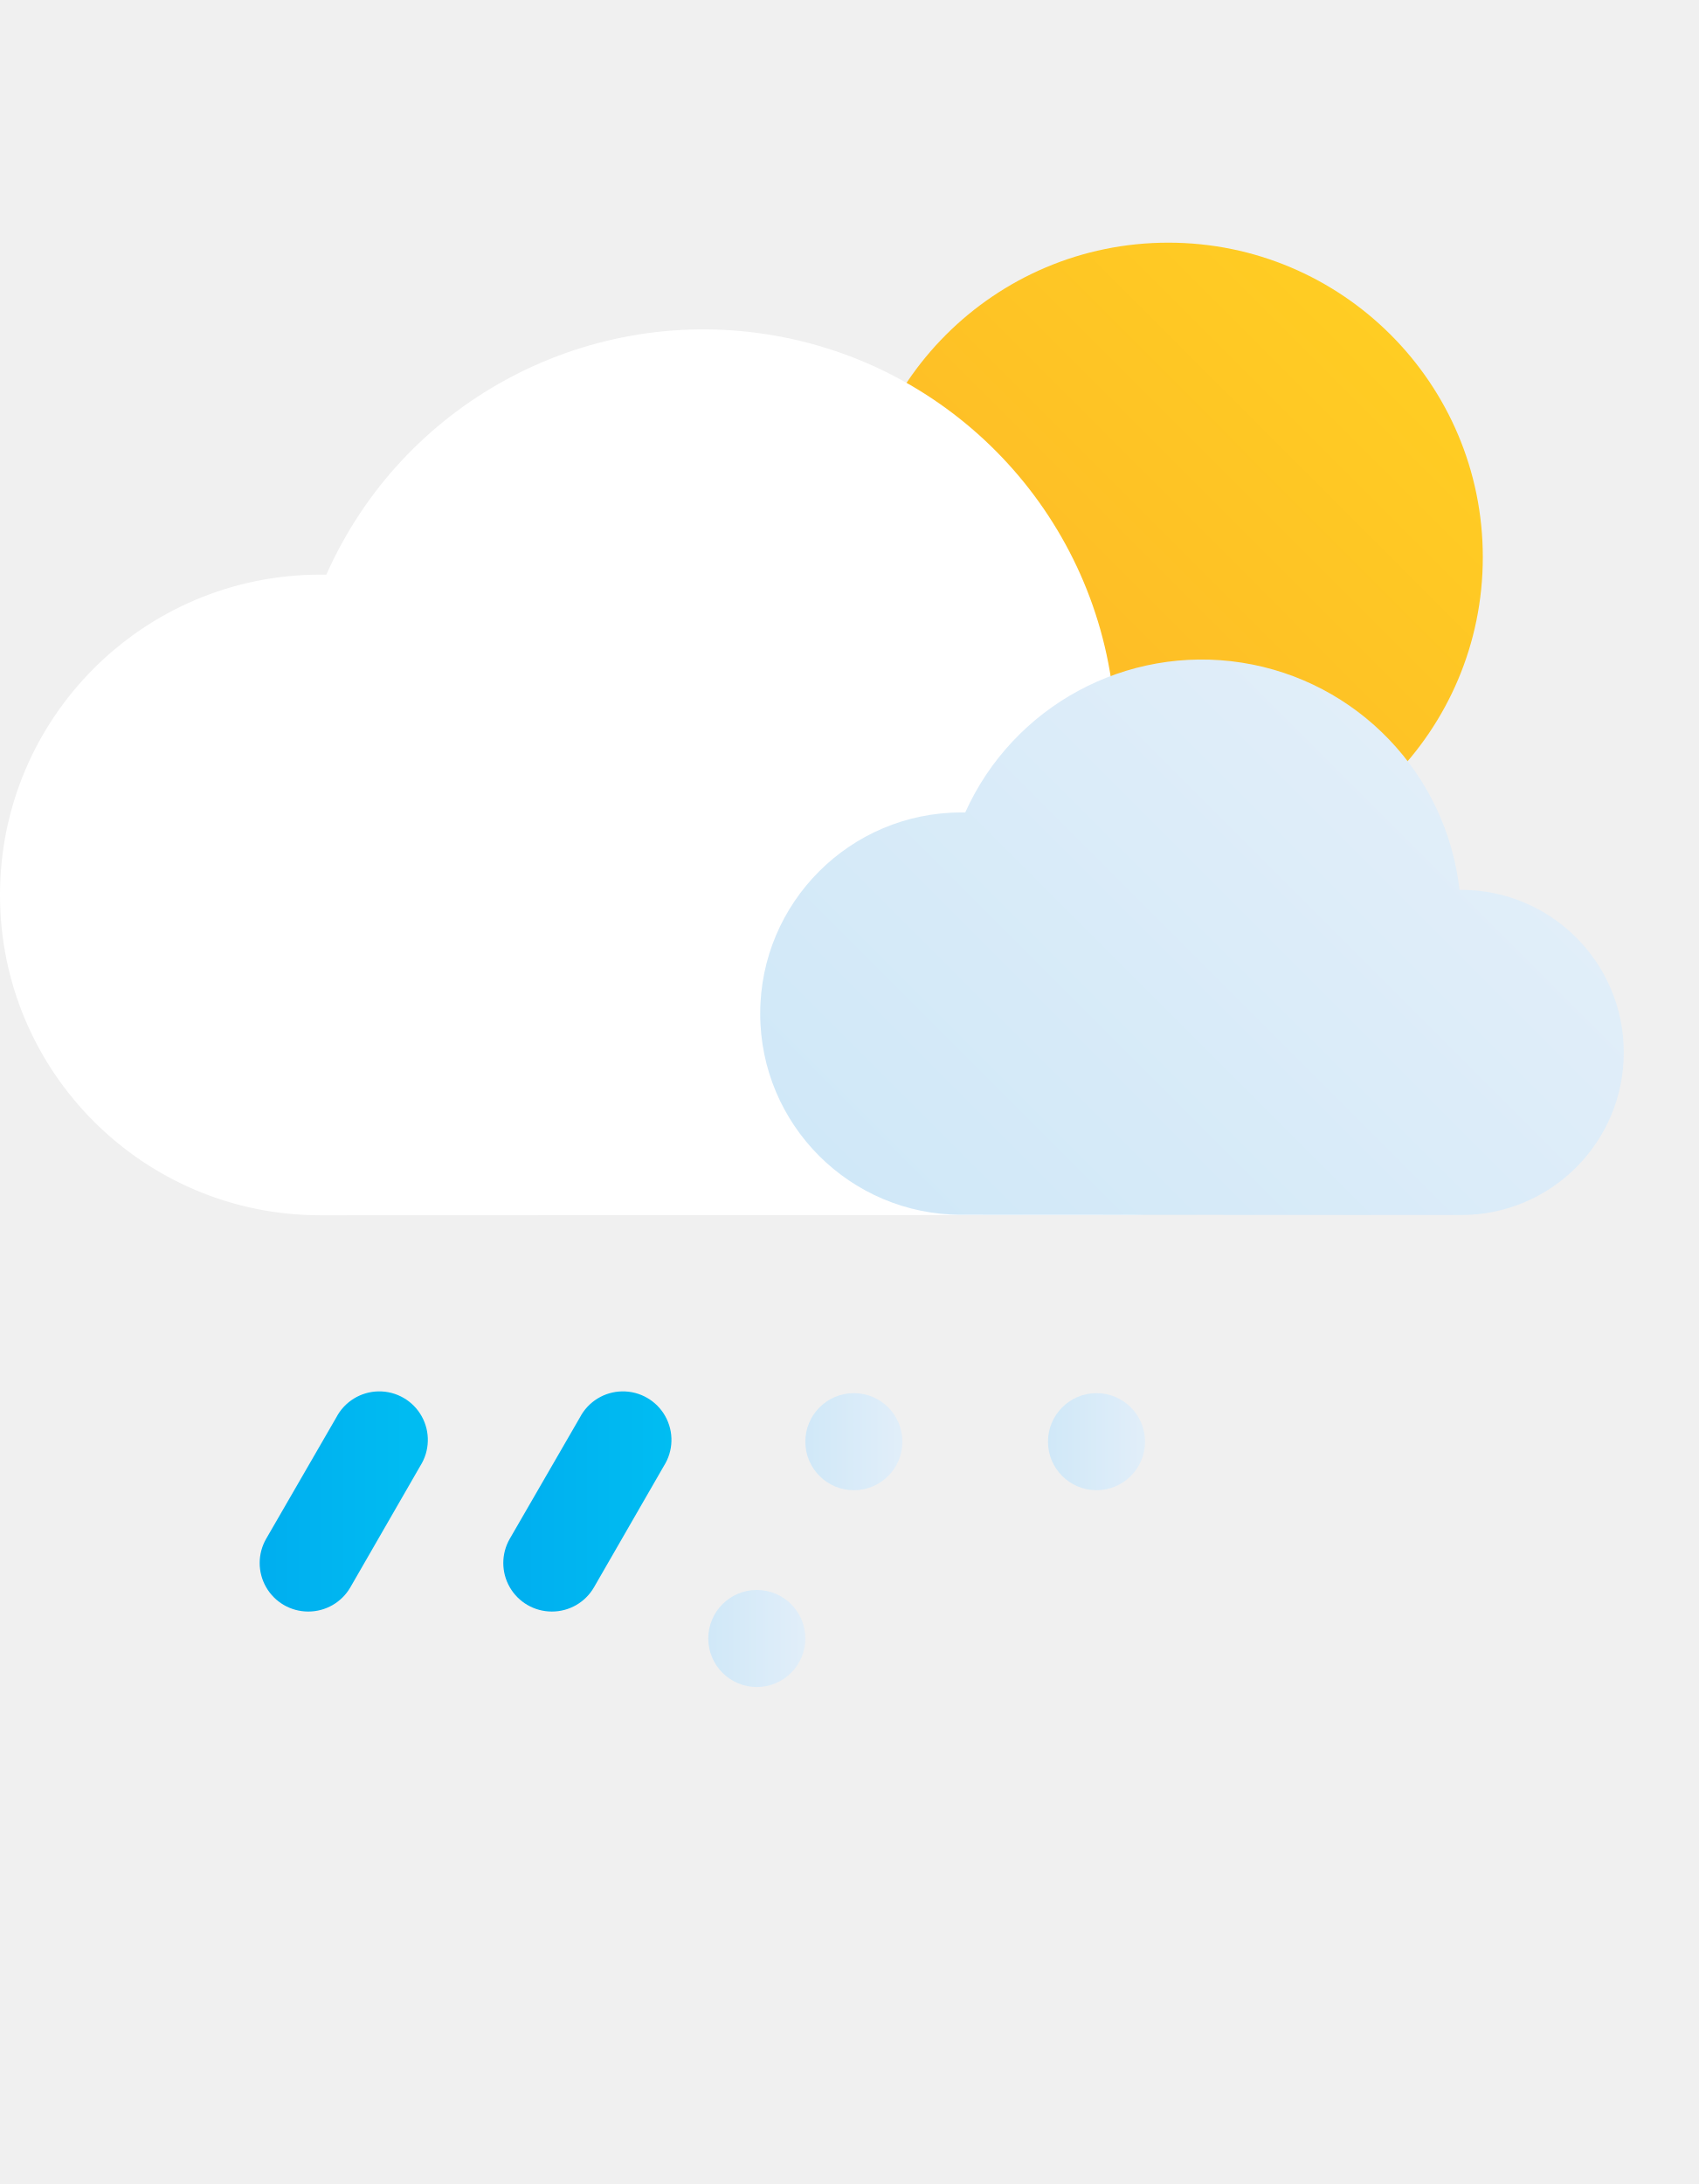
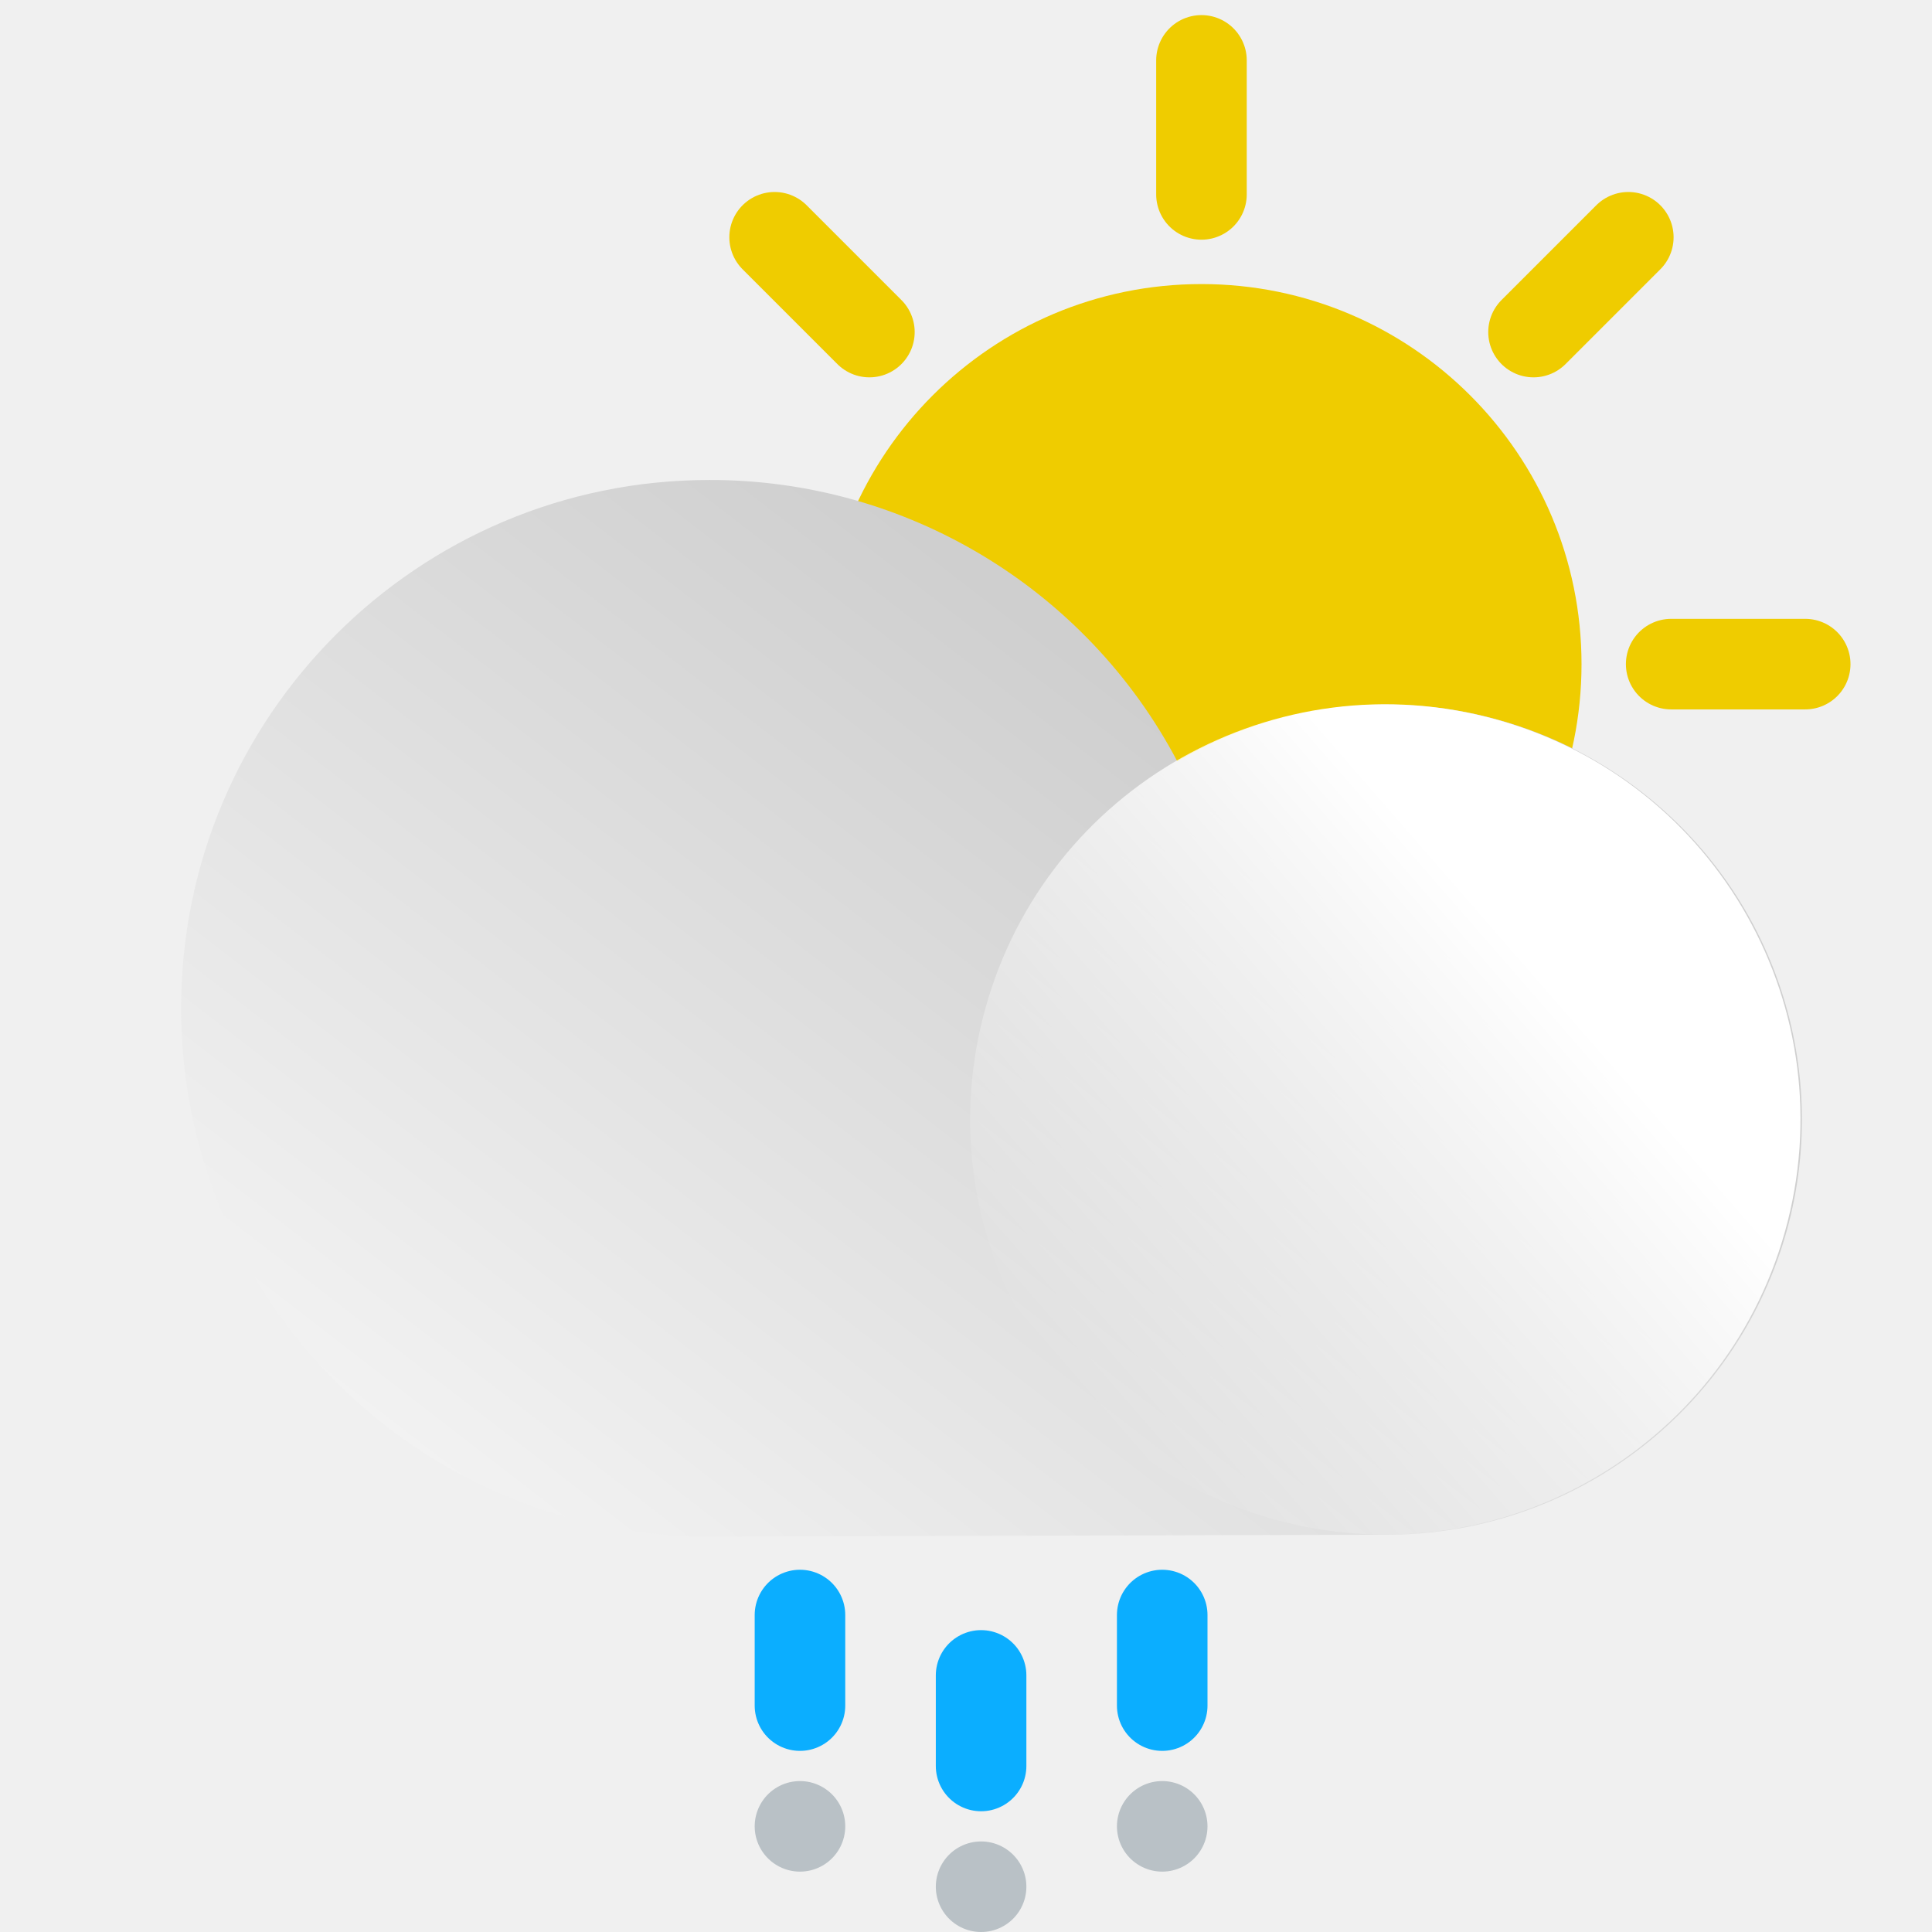
- <svg xmlns="http://www.w3.org/2000/svg" xmlns:xlink="http://www.w3.org/1999/xlink" viewBox="0 -10 70 90">
+ <svg xmlns="http://www.w3.org/2000/svg" data-name="Layer 1" id="Layer_1" viewBox="0 0 64 64">
  <defs>
-     <style>.cls-1{fill:url(#New_Gradient_Swatch_1);}.cls-2{fill:#fff;}.cls-3{fill:url(#New_Gradient_Swatch_copy_2);}.cls-4{fill:url(#New_Gradient_Swatch_copy_2-2);}.cls-5{fill:url(#New_Gradient_Swatch_copy_2-3);}.cls-6{fill:url(#New_Gradient_Swatch_copy_2-4);}.cls-7{fill:url(#New_Gradient_Swatch_copy);}.cls-8{fill:url(#New_Gradient_Swatch_copy-2);}</style>
-     <linearGradient id="New_Gradient_Swatch_1" x1="38.98" y1="22.13" x2="57.32" y2="3.8" gradientUnits="userSpaceOnUse">
-       <stop offset="0" stop-color="#fdb728" />
-       <stop offset="1" stop-color="#ffcd23" />
+     <style>.cls-1{fill:#efcc00;}.cls-2,.cls-5,.cls-6{fill:none;stroke-linecap:round;stroke-miterlimit:10;stroke-width:3px;}.cls-2{stroke:#efcc00;}.cls-3{fill:url(#linear-gradient);}.cls-4{fill:url(#linear-gradient-2);}.cls-5{stroke:#0baeff;}.cls-6{stroke:#b9c1c6;}</style>
+     <linearGradient gradientTransform="matrix(-1, 0, 0, 1, -82.2, 0)" gradientUnits="userSpaceOnUse" id="linear-gradient" x1="-101.28" x2="-122.37" y1="52.39" y2="25.08">
+       <stop offset="0" stop-color="#f2f2f2" />
+       <stop offset="1" stop-color="#cfcfcf" />
    </linearGradient>
-     <linearGradient id="New_Gradient_Swatch_copy_2" x1="38.75" y1="42.62" x2="59.07" y2="22.3" gradientUnits="userSpaceOnUse">
-       <stop offset="0" stop-color="#d0e8f8" />
-       <stop offset="1" stop-color="#e1eef9" />
+     <linearGradient gradientTransform="matrix(0, -1, -1, 0, 75.17, -149.95)" gradientUnits="userSpaceOnUse" id="linear-gradient-2" x1="-191.14" x2="-179.52" y1="23.06" y2="40.7">
+       <stop offset="0.02" stop-color="#fff" />
+       <stop offset="1" stop-color="#fff" stop-opacity="0" />
    </linearGradient>
-     <linearGradient id="New_Gradient_Swatch_copy_2-2" x1="33.19" y1="49.41" x2="37.19" y2="49.41" xlink:href="#New_Gradient_Swatch_copy_2" />
-     <linearGradient id="New_Gradient_Swatch_copy_2-3" x1="43.19" y1="49.41" x2="47.19" y2="49.41" xlink:href="#New_Gradient_Swatch_copy_2" />
-     <linearGradient id="New_Gradient_Swatch_copy_2-4" x1="29.19" y1="57.52" x2="33.19" y2="57.52" xlink:href="#New_Gradient_Swatch_copy_2" />
-     <linearGradient id="New_Gradient_Swatch_copy" x1="20.74" y1="51.91" x2="27.63" y2="51.91" gradientUnits="userSpaceOnUse">
-       <stop offset="0" stop-color="#00aeef" />
-       <stop offset="1" stop-color="#00bdf2" />
-     </linearGradient>
-     <linearGradient id="New_Gradient_Swatch_copy-2" x1="10.7" y1="51.91" x2="17.59" y2="51.91" xlink:href="#New_Gradient_Swatch_copy" />
  </defs>
-   <g id="Слой_2" data-name="Слой 2">
-     <g id="Icons">
-       <g id="Sleet">
-         <circle class="cls-1" cx="48.15" cy="12.96" r="12.96" />
-         <path class="cls-2" d="M46,40.07a10.67,10.67,0,1,0,0-21.33h-.11a17,17,0,0,0-32.44-5.06H13.2a13.2,13.2,0,0,0,0,26.4" />
-         <path class="cls-3" d="M60.22,40.07a6.7,6.7,0,1,0,0-13.4h-.07a10.69,10.69,0,0,0-20.37-3.19h-.16a8.29,8.29,0,1,0,0,16.58" />
-         <circle class="cls-4" cx="35.19" cy="49.41" r="2" />
-         <circle class="cls-5" cx="45.19" cy="49.41" r="2" />
-         <circle class="cls-6" cx="31.19" cy="57.52" r="2" />
-         <path class="cls-7" d="M22.74,56.41a2,2,0,0,1-1.73-3l2.89-5a2,2,0,1,1,3.46,2l-2.88,5A2,2,0,0,1,22.74,56.41Z" />
-         <path class="cls-8" d="M12.7,56.41a2,2,0,0,1-1.73-3l2.89-5a2,2,0,1,1,3.46,2l-2.88,5A2,2,0,0,1,12.7,56.41Z" />
-       </g>
-     </g>
-   </g>
+   <circle class="cls-1" cx="39.8" cy="22" r="12.59" />
+   <line class="cls-2" x1="39.8" x2="39.8" y1="2" y2="6.44" />
+   <line class="cls-2" x1="39.8" x2="39.8" y1="37.56" y2="42" />
+   <line class="cls-2" x1="19.8" x2="24.25" y1="22" y2="22" />
+   <line class="cls-2" x1="55.36" x2="59.8" y1="22" y2="22" />
+   <line class="cls-2" x1="25.66" x2="28.8" y1="7.86" y2="11" />
+   <line class="cls-2" x1="50.8" x2="53.94" y1="33" y2="36.14" />
+   <line class="cls-2" x1="25.66" x2="28.8" y1="36.14" y2="33" />
+   <line class="cls-2" x1="50.8" x2="53.94" y1="11" y2="7.86" />
+   <path class="cls-3" d="M23.5,15.9A17.49,17.49,0,0,1,39,25.22a13.75,13.75,0,1,1,6.92,25.62L23.5,50.9a17.5,17.5,0,0,1,0-35Z" />
+   <circle class="cls-4" cx="45.89" cy="37.09" r="13.75" transform="translate(-2.18 71.3) rotate(-74.39)" />
+   <line class="cls-5" x1="26.5" x2="26.5" y1="53.5" y2="56.5" />
+   <line class="cls-6" x1="26.5" x2="26.5" y1="60.5" y2="60.5" />
+   <line class="cls-5" x1="32.5" x2="32.5" y1="55.5" y2="58.5" />
+   <line class="cls-6" x1="32.5" x2="32.5" y1="62.5" y2="62.5" />
+   <line class="cls-5" x1="38.5" x2="38.5" y1="53.5" y2="56.5" />
+   <line class="cls-6" x1="38.5" x2="38.5" y1="60.5" y2="60.5" />
</svg>
